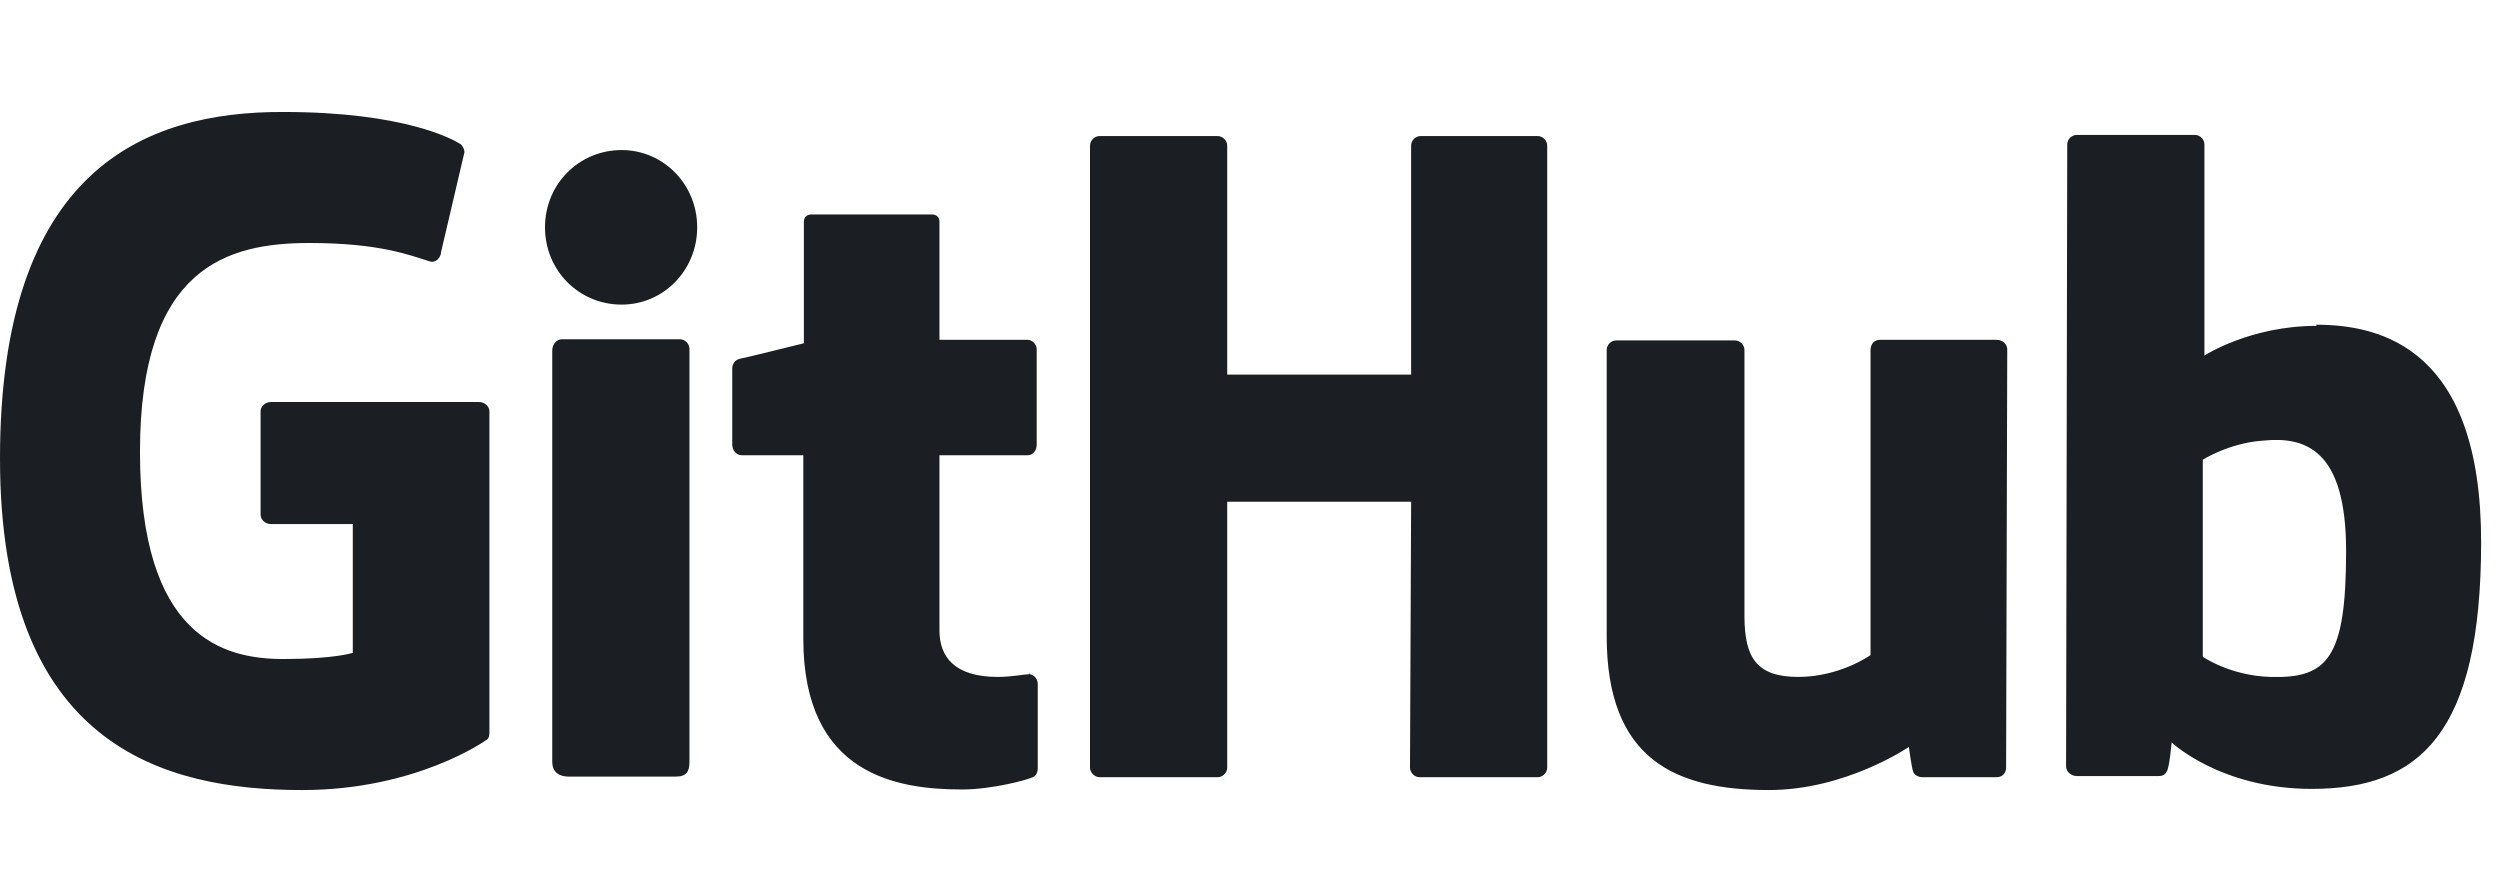
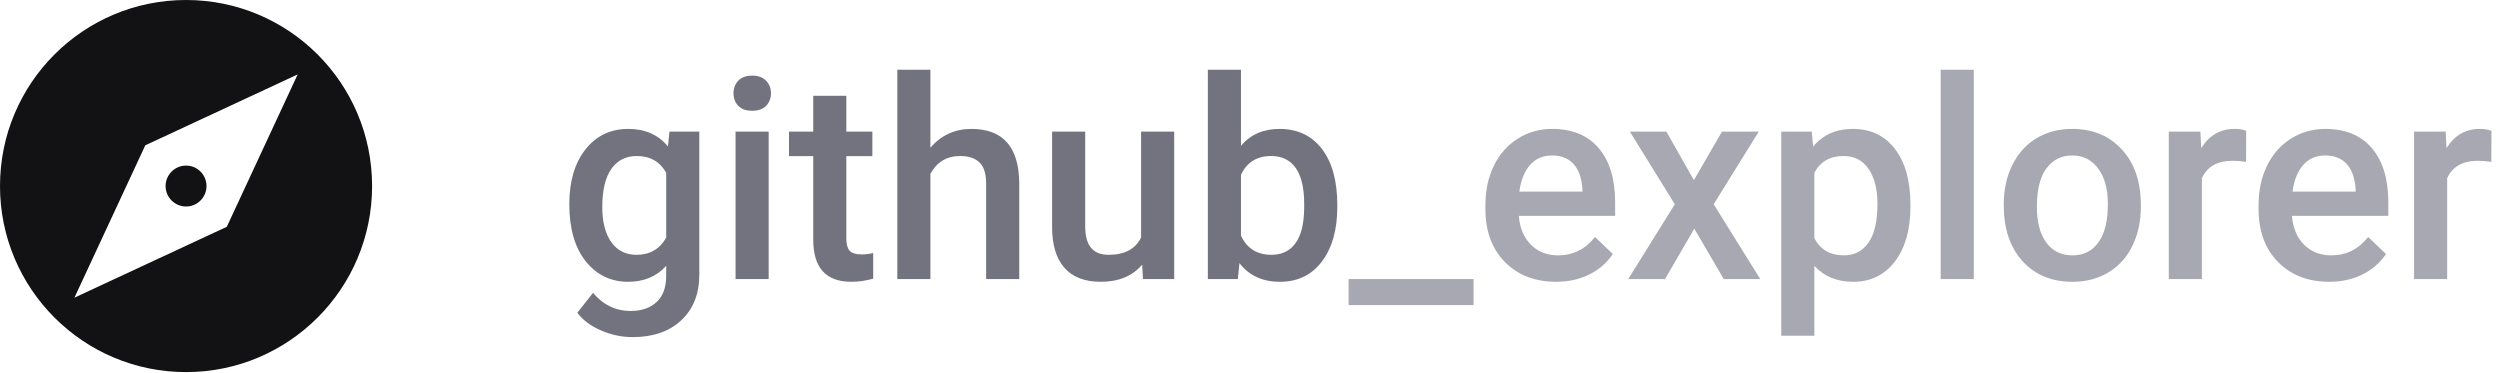
- <svg xmlns="http://www.w3.org/2000/svg" width="120pt" height="43pt" viewBox="0 0 120 43" version="1.1">
-   <g id="surface1">
-     <path style=" stroke:none;fill-rule:evenodd;fill:rgb(10.588%,12.157%,13.725%);fill-opacity:1;" d="M 49.414 32.332 L 49.359 32.332 C 49.383 32.332 49.398 32.355 49.426 32.359 C 49.426 32.359 49.438 32.359 49.441 32.359 Z M 49.426 32.359 C 49.176 32.363 48.551 32.492 47.895 32.492 C 45.812 32.492 45.094 31.523 45.094 30.262 L 45.094 21.852 L 49.332 21.852 C 49.574 21.852 49.762 21.633 49.762 21.34 L 49.762 16.77 C 49.762 16.527 49.547 16.312 49.332 16.312 L 45.094 16.312 L 45.094 10.645 C 45.094 10.43 44.961 10.293 44.719 10.293 L 38.961 10.293 C 38.719 10.293 38.586 10.43 38.586 10.645 L 38.586 16.477 C 38.586 16.477 35.68 17.199 35.492 17.227 C 35.281 17.281 35.148 17.469 35.148 17.684 L 35.148 21.34 C 35.148 21.633 35.359 21.852 35.602 21.852 L 38.559 21.852 L 38.559 30.664 C 38.559 37.223 43.094 37.895 46.188 37.895 C 47.602 37.895 49.309 37.438 49.574 37.305 C 49.734 37.25 49.812 37.062 49.812 36.871 L 49.812 32.84 C 49.812 32.574 49.633 32.398 49.426 32.359 Z M 112.613 26.445 C 112.613 21.582 110.668 20.938 108.613 21.152 C 107.012 21.258 105.734 22.066 105.734 22.066 L 105.734 31.523 C 105.734 31.523 107.039 32.438 108.988 32.492 C 111.734 32.574 112.613 31.578 112.613 26.445 Z M 119.094 26.016 C 119.094 35.234 116.133 37.867 110.961 37.867 C 106.586 37.867 104.238 35.637 104.238 35.637 C 104.238 35.637 104.133 36.871 104 37.035 C 103.922 37.195 103.785 37.25 103.625 37.25 L 99.68 37.25 C 99.414 37.25 99.172 37.035 99.172 36.793 L 99.227 6.934 C 99.227 6.691 99.441 6.477 99.68 6.477 L 105.359 6.477 C 105.602 6.477 105.812 6.691 105.812 6.934 L 105.812 17.066 C 105.812 17.066 108 15.641 111.199 15.641 L 111.172 15.586 C 114.375 15.586 119.094 16.797 119.094 26.016 Z M 95.84 16.312 L 90.238 16.312 C 89.945 16.312 89.785 16.527 89.785 16.824 L 89.785 31.445 C 89.785 31.445 88.32 32.492 86.32 32.492 C 84.32 32.492 83.734 31.578 83.734 29.562 L 83.734 16.797 C 83.734 16.555 83.52 16.34 83.281 16.34 L 77.574 16.34 C 77.332 16.34 77.121 16.555 77.121 16.797 L 77.121 30.531 C 77.121 36.441 80.398 37.922 84.906 37.922 C 88.613 37.922 91.625 35.852 91.625 35.852 C 91.625 35.852 91.762 36.898 91.84 37.062 C 91.895 37.195 92.078 37.305 92.266 37.305 L 95.84 37.305 C 96.133 37.305 96.293 37.086 96.293 36.848 L 96.348 16.77 C 96.348 16.527 96.133 16.312 95.84 16.312 Z M 32.641 16.285 L 26.961 16.285 C 26.719 16.285 26.508 16.527 26.508 16.824 L 26.508 36.551 C 26.508 37.086 26.852 37.277 27.309 37.277 L 32.426 37.277 C 32.961 37.277 33.094 37.035 33.094 36.551 L 33.094 16.742 C 33.094 16.5 32.879 16.285 32.641 16.285 Z M 29.84 7.203 C 27.785 7.203 26.16 8.844 26.16 10.91 C 26.16 12.98 27.785 14.621 29.84 14.621 C 31.84 14.621 33.465 12.98 33.465 10.91 C 33.465 8.844 31.84 7.203 29.84 7.203 Z M 73.812 6.531 L 68.188 6.531 C 67.945 6.531 67.734 6.746 67.734 6.988 L 67.734 17.98 L 58.906 17.98 L 58.906 6.988 C 58.906 6.746 58.691 6.531 58.453 6.531 L 52.773 6.531 C 52.535 6.531 52.32 6.746 52.32 6.988 L 52.32 36.848 C 52.32 37.086 52.559 37.305 52.773 37.305 L 58.453 37.305 C 58.691 37.305 58.906 37.086 58.906 36.848 L 58.906 24.082 L 67.734 24.082 L 67.68 36.848 C 67.68 37.086 67.895 37.305 68.133 37.305 L 73.812 37.305 C 74.055 37.305 74.266 37.086 74.266 36.848 L 74.266 6.988 C 74.266 6.746 74.055 6.531 73.812 6.531 Z M 23.492 19.754 L 23.492 35.18 C 23.492 35.289 23.465 35.477 23.332 35.527 C 23.332 35.527 20 37.922 14.508 37.922 C 7.867 37.922 0 35.824 0 22.012 C 0 8.195 6.879 5.348 13.602 5.375 C 19.414 5.375 21.762 6.691 22.133 6.934 C 22.238 7.07 22.293 7.176 22.293 7.309 L 21.172 12.094 C 21.172 12.336 20.934 12.633 20.641 12.551 C 19.68 12.254 18.238 11.664 14.852 11.664 C 10.934 11.664 6.719 12.793 6.719 21.688 C 6.719 30.586 10.719 31.633 13.602 31.633 C 16.055 31.633 16.934 31.336 16.934 31.336 L 16.934 25.156 L 13.012 25.156 C 12.719 25.156 12.508 24.941 12.508 24.699 L 12.508 19.754 C 12.508 19.512 12.719 19.297 13.012 19.297 L 22.988 19.297 C 23.281 19.297 23.492 19.512 23.492 19.754 Z M 23.492 19.754 " />
-   </g>
+ <svg xmlns="http://www.w3.org/2000/svg" width="215" height="32" viewBox="0 0 215 32" fill="none">
+   <path d="M48.961 17.566C48.961 15.598 49.422 14.027 50.344 12.855C51.273 11.676 52.504 11.086 54.035 11.086C55.48 11.086 56.617 11.59 57.445 12.598L57.574 11.32H60.141V23.613C60.141 25.277 59.621 26.59 58.582 27.551C57.551 28.512 56.156 28.992 54.398 28.992C53.469 28.992 52.559 28.797 51.668 28.406C50.785 28.023 50.113 27.52 49.652 26.895L51 25.184C51.875 26.223 52.953 26.742 54.234 26.742C55.18 26.742 55.926 26.484 56.473 25.969C57.02 25.461 57.293 24.711 57.293 23.719V22.863C56.473 23.777 55.379 24.234 54.012 24.234C52.527 24.234 51.312 23.645 50.367 22.465C49.43 21.285 48.961 19.652 48.961 17.566ZM51.797 17.812C51.797 19.086 52.055 20.09 52.57 20.824C53.094 21.551 53.816 21.914 54.738 21.914C55.887 21.914 56.738 21.422 57.293 20.438V14.859C56.754 13.898 55.91 13.418 54.762 13.418C53.824 13.418 53.094 13.789 52.57 14.531C52.055 15.273 51.797 16.367 51.797 17.812ZM66.106 24H63.258V11.32H66.106V24ZM63.082 8.027C63.082 7.59 63.219 7.227 63.492 6.938C63.773 6.648 64.172 6.504 64.688 6.504C65.203 6.504 65.602 6.648 65.883 6.938C66.164 7.227 66.305 7.59 66.305 8.027C66.305 8.457 66.164 8.816 65.883 9.105C65.602 9.387 65.203 9.527 64.688 9.527C64.172 9.527 63.773 9.387 63.492 9.105C63.219 8.816 63.082 8.457 63.082 8.027ZM72.785 8.238V11.32H75.023V13.43H72.785V20.508C72.785 20.992 72.879 21.344 73.066 21.562C73.262 21.773 73.606 21.879 74.098 21.879C74.426 21.879 74.758 21.84 75.094 21.762V23.965C74.445 24.145 73.82 24.234 73.219 24.234C71.031 24.234 69.938 23.027 69.938 20.613V13.43H67.852V11.32H69.938V8.238H72.785ZM80.016 12.703C80.945 11.625 82.121 11.086 83.543 11.086C86.246 11.086 87.617 12.629 87.656 15.715V24H84.809V15.82C84.809 14.945 84.617 14.328 84.234 13.969C83.859 13.602 83.305 13.418 82.57 13.418C81.43 13.418 80.578 13.926 80.016 14.941V24H77.168V6H80.016V12.703ZM98.227 22.758C97.391 23.742 96.203 24.234 94.664 24.234C93.289 24.234 92.246 23.832 91.535 23.027C90.832 22.223 90.481 21.059 90.481 19.535V11.32H93.328V19.5C93.328 21.109 93.996 21.914 95.332 21.914C96.715 21.914 97.648 21.418 98.133 20.426V11.32H100.98V24H98.297L98.227 22.758ZM115.008 17.789C115.008 19.758 114.566 21.324 113.684 22.488C112.809 23.652 111.602 24.234 110.062 24.234C108.578 24.234 107.422 23.699 106.594 22.629L106.453 24H103.875V6H106.723V12.539C107.543 11.57 108.648 11.086 110.039 11.086C111.586 11.086 112.801 11.66 113.684 12.809C114.566 13.957 115.008 15.562 115.008 17.625V17.789ZM112.16 17.543C112.16 16.168 111.918 15.137 111.434 14.449C110.949 13.762 110.246 13.418 109.324 13.418C108.09 13.418 107.223 13.957 106.723 15.035V20.262C107.23 21.363 108.105 21.914 109.348 21.914C110.238 21.914 110.926 21.582 111.41 20.918C111.895 20.254 112.145 19.25 112.16 17.906V17.543Z" fill="#737380" />
+   <path d="M126.727 26.238H115.98V24H126.727V26.238ZM133.816 24.234C132.012 24.234 130.547 23.668 129.422 22.535C128.305 21.395 127.746 19.879 127.746 17.988V17.637C127.746 16.371 127.988 15.242 128.473 14.25C128.965 13.25 129.652 12.473 130.535 11.918C131.418 11.363 132.402 11.086 133.488 11.086C135.215 11.086 136.547 11.637 137.484 12.738C138.43 13.84 138.902 15.398 138.902 17.414V18.562H130.617C130.703 19.609 131.051 20.438 131.66 21.047C132.277 21.656 133.051 21.961 133.98 21.961C135.285 21.961 136.348 21.434 137.168 20.379L138.703 21.844C138.195 22.602 137.516 23.191 136.664 23.613C135.82 24.027 134.871 24.234 133.816 24.234ZM133.477 13.371C132.695 13.371 132.062 13.645 131.578 14.191C131.102 14.738 130.797 15.5 130.664 16.477H136.09V16.266C136.027 15.312 135.773 14.594 135.328 14.109C134.883 13.617 134.266 13.371 133.477 13.371ZM145.676 15.492L148.09 11.32H151.254L147.375 17.566L151.383 24H148.242L145.711 19.664L143.191 24H140.027L144.035 17.566L140.168 11.32H143.309L145.676 15.492ZM164.297 17.789C164.297 19.75 163.852 21.316 162.961 22.488C162.07 23.652 160.875 24.234 159.375 24.234C157.984 24.234 156.871 23.777 156.035 22.863V28.875H153.188V11.32H155.812L155.93 12.609C156.766 11.594 157.902 11.086 159.34 11.086C160.887 11.086 162.098 11.664 162.973 12.82C163.855 13.969 164.297 15.566 164.297 17.613V17.789ZM161.461 17.543C161.461 16.277 161.207 15.273 160.699 14.531C160.199 13.789 159.48 13.418 158.543 13.418C157.379 13.418 156.543 13.898 156.035 14.859V20.484C156.551 21.469 157.395 21.961 158.566 21.961C159.473 21.961 160.18 21.598 160.688 20.871C161.203 20.137 161.461 19.027 161.461 17.543ZM169.746 24H166.898V6H169.746V24ZM172.324 17.543C172.324 16.301 172.57 15.184 173.062 14.191C173.555 13.191 174.246 12.426 175.137 11.895C176.027 11.355 177.051 11.086 178.207 11.086C179.918 11.086 181.305 11.637 182.367 12.738C183.438 13.84 184.016 15.301 184.102 17.121L184.113 17.789C184.113 19.039 183.871 20.156 183.387 21.141C182.91 22.125 182.223 22.887 181.324 23.426C180.434 23.965 179.402 24.234 178.23 24.234C176.441 24.234 175.008 23.641 173.93 22.453C172.859 21.258 172.324 19.668 172.324 17.684V17.543ZM175.172 17.789C175.172 19.094 175.441 20.117 175.98 20.859C176.52 21.594 177.27 21.961 178.23 21.961C179.191 21.961 179.938 21.586 180.469 20.836C181.008 20.086 181.277 18.988 181.277 17.543C181.277 16.262 181 15.246 180.445 14.496C179.898 13.746 179.152 13.371 178.207 13.371C177.277 13.371 176.539 13.742 175.992 14.484C175.445 15.219 175.172 16.32 175.172 17.789ZM193.16 13.922C192.785 13.859 192.398 13.828 192 13.828C190.695 13.828 189.816 14.328 189.363 15.328V24H186.516V11.32H189.234L189.305 12.738C189.992 11.637 190.945 11.086 192.164 11.086C192.57 11.086 192.906 11.141 193.172 11.25L193.16 13.922ZM200.309 24.234C198.504 24.234 197.039 23.668 195.914 22.535C194.797 21.395 194.238 19.879 194.238 17.988V17.637C194.238 16.371 194.48 15.242 194.965 14.25C195.457 13.25 196.145 12.473 197.027 11.918C197.91 11.363 198.895 11.086 199.98 11.086C201.707 11.086 203.039 11.637 203.977 12.738C204.922 13.84 205.395 15.398 205.395 17.414V18.562H197.109C197.195 19.609 197.543 20.438 198.152 21.047C198.77 21.656 199.543 21.961 200.473 21.961C201.777 21.961 202.84 21.434 203.66 20.379L205.195 21.844C204.688 22.602 204.008 23.191 203.156 23.613C202.312 24.027 201.363 24.234 200.309 24.234ZM199.969 13.371C199.188 13.371 198.555 13.645 198.07 14.191C197.594 14.738 197.289 15.5 197.156 16.477H202.582V16.266C202.52 15.312 202.266 14.594 201.82 14.109C201.375 13.617 200.758 13.371 199.969 13.371ZM214.254 13.922C213.879 13.859 213.492 13.828 213.094 13.828C211.789 13.828 210.91 14.328 210.457 15.328V24H207.609V11.32H210.328L210.398 12.738C211.086 11.637 212.039 11.086 213.258 11.086C213.664 11.086 214 11.141 214.266 11.25L214.254 13.922Z" fill="#A8A8B3" />
+   <path fill-rule="evenodd" clip-rule="evenodd" d="M0 16C0 7.16 7.16 0 16 0C24.84 0 32 7.16 32 16C32 24.832 24.84 32 16 32C7.16 32 0 24.832 0 16ZM6.4 25.6L19.504 19.504L25.6 6.4L12.496 12.496L6.4 25.6ZM17.76 16C17.76 16.968 16.976 17.76 16 17.76C15.032 17.76 14.24 16.968 14.24 16C14.24 15.032 15.032 14.24 16 14.24C16.976 14.24 17.76 15.032 17.76 16Z" fill="#121214" />
</svg>
